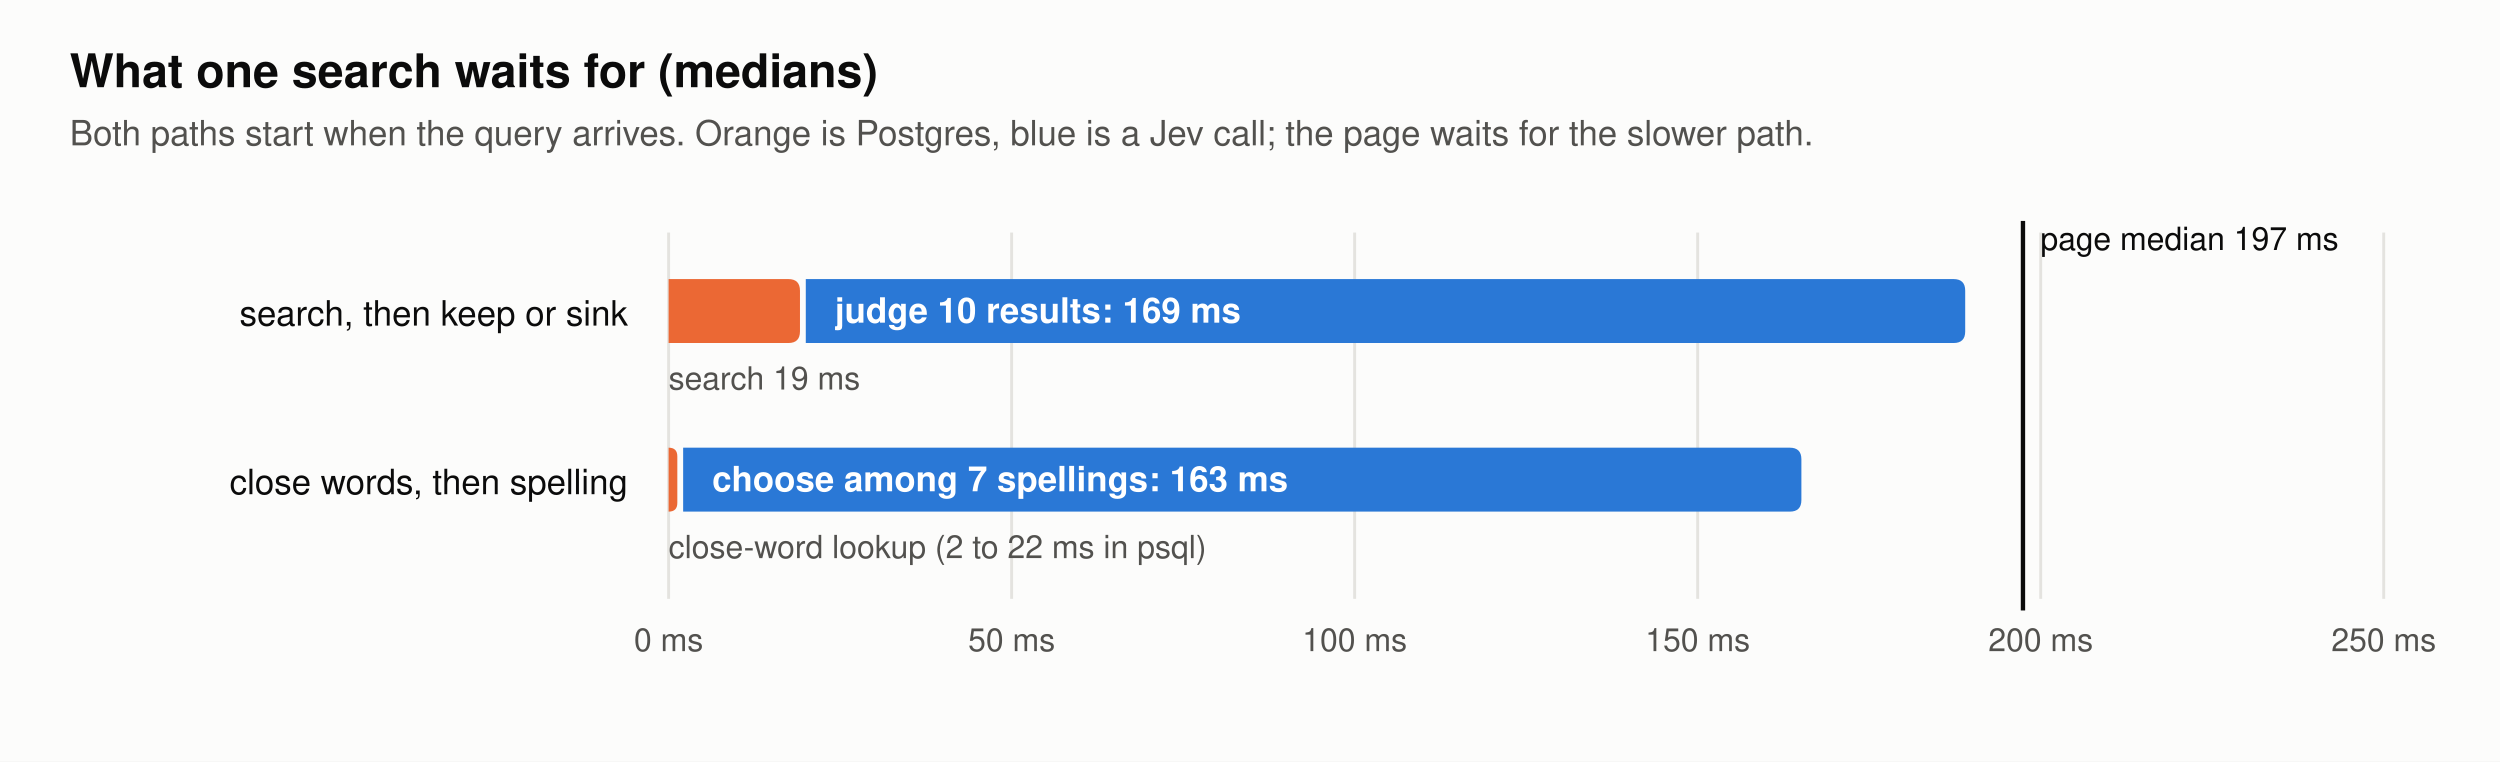
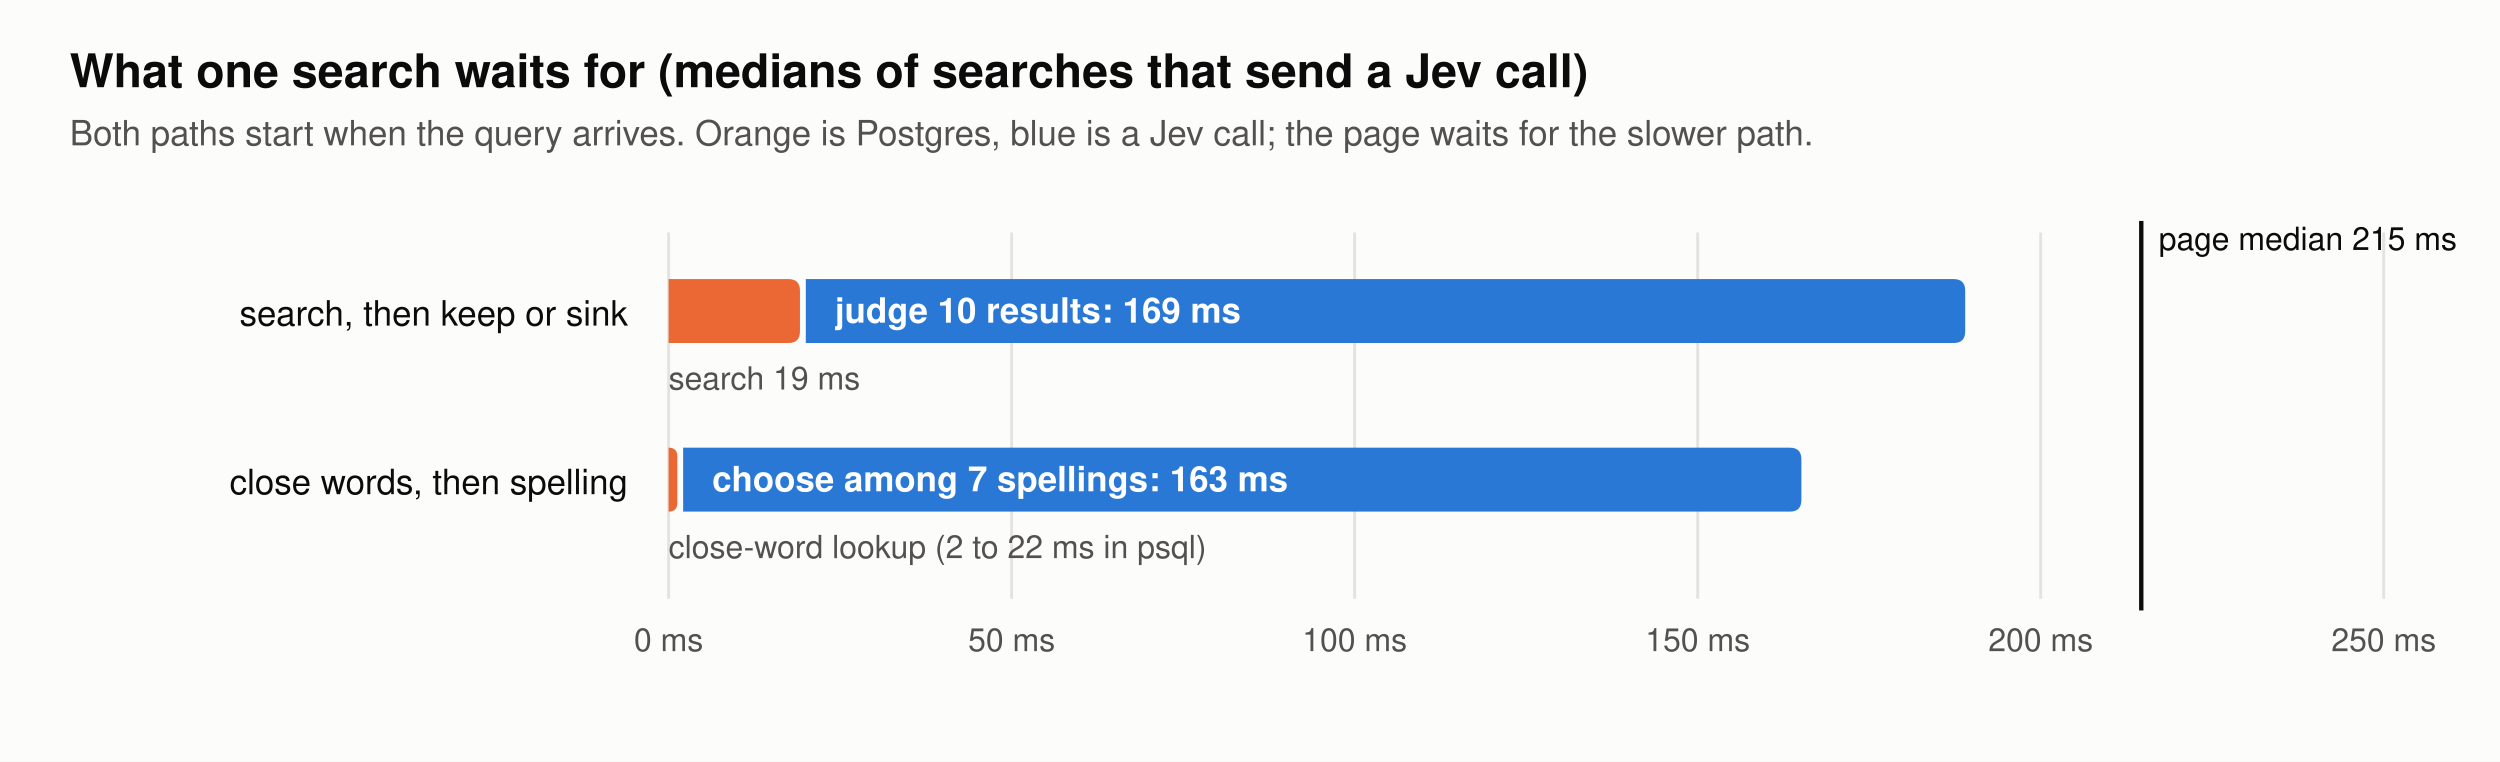
<svg xmlns="http://www.w3.org/2000/svg" width="860" height="262" viewBox="0 0 860 262" role="img" font-family="-apple-system, 'Segoe UI', Helvetica, Arial, sans-serif">
  <rect width="860" height="262" fill="#fcfcfb" />
-   <text x="24.0" y="30.0" font-size="16" fill="#0b0b0b" font-weight="600">What one search waits for (medians)</text>
+   <text x="24.0" y="30.0" font-size="16" fill="#0b0b0b" font-weight="600">What one search waits for (medians of searches that send a Jev call)</text>
  <text x="24.0" y="50.0" font-size="12" fill="#52514e">Both paths start when the query arrives. Orange is Postgres, blue is a Jev call; the page waits for the slower path.</text>
  <line x1="230.0" y1="80.0" x2="230.0" y2="206.0" stroke="#e4e3df" stroke-width="1" />
  <text x="230.0" y="224.0" font-size="11" fill="#52514e" text-anchor="middle">0 ms</text>
  <line x1="348.0" y1="80.0" x2="348.0" y2="206.0" stroke="#e4e3df" stroke-width="1" />
  <text x="348.0" y="224.0" font-size="11" fill="#52514e" text-anchor="middle">50 ms</text>
  <line x1="466.0" y1="80.0" x2="466.0" y2="206.0" stroke="#e4e3df" stroke-width="1" />
  <text x="466.0" y="224.0" font-size="11" fill="#52514e" text-anchor="middle">100 ms</text>
  <line x1="584.0" y1="80.0" x2="584.0" y2="206.0" stroke="#e4e3df" stroke-width="1" />
  <text x="584.0" y="224.0" font-size="11" fill="#52514e" text-anchor="middle">150 ms</text>
  <line x1="702.0" y1="80.0" x2="702.0" y2="206.0" stroke="#e4e3df" stroke-width="1" />
  <text x="702.0" y="224.0" font-size="11" fill="#52514e" text-anchor="middle">200 ms</text>
  <line x1="820.0" y1="80.0" x2="820.0" y2="206.0" stroke="#e4e3df" stroke-width="1" />
  <text x="820.0" y="224.0" font-size="11" fill="#52514e" text-anchor="middle">250 ms</text>
  <text x="216.0" y="112.0" font-size="12" fill="#0b0b0b" text-anchor="end">search, then keep or sink</text>
  <path d="M230,96H271.19Q275.19,96 275.19,100V114Q275.19,118 271.19,118H230Z" fill="#eb6834" />
  <path d="M277.19,96H672.03Q676.03,96 676.03,100V114Q676.03,118 672.03,118H277.19Z" fill="#2a78d6" />
  <text x="287.2" y="111.0" font-size="12" fill="#ffffff" font-weight="600">judge 10 results: 169 ms</text>
  <text x="230.0" y="134.0" font-size="11" fill="#52514e">search 19 ms</text>
  <text x="216.0" y="170.0" font-size="12" fill="#0b0b0b" text-anchor="end">close words, then spelling</text>
  <path d="M230,154H230Q233,154 233,157V173Q233,176 230,176H230Z" fill="#eb6834" />
  <path d="M235,154H615.68Q619.68,154 619.68,158V172Q619.68,176 615.68,176H235Z" fill="#2a78d6" />
  <text x="245.0" y="169.0" font-size="12" fill="#ffffff" font-weight="600">choose among 7 spellings: 163 ms</text>
  <text x="230.0" y="192.0" font-size="11" fill="#52514e">close-word lookup (2 to 22 ms in psql)</text>
-   <line x1="695.9" y1="76.0" x2="695.9" y2="210.0" stroke="#0b0b0b" stroke-width="1.5" />
-   <text x="701.9" y="86.0" font-size="11" fill="#0b0b0b">page median 197 ms</text>
+   <line x1="736.6" y1="76.0" x2="736.6" y2="210.0" stroke="#0b0b0b" stroke-width="1.5" />
+   <text x="742.6" y="86.0" font-size="11" fill="#0b0b0b">page median 215 ms</text>
</svg>
